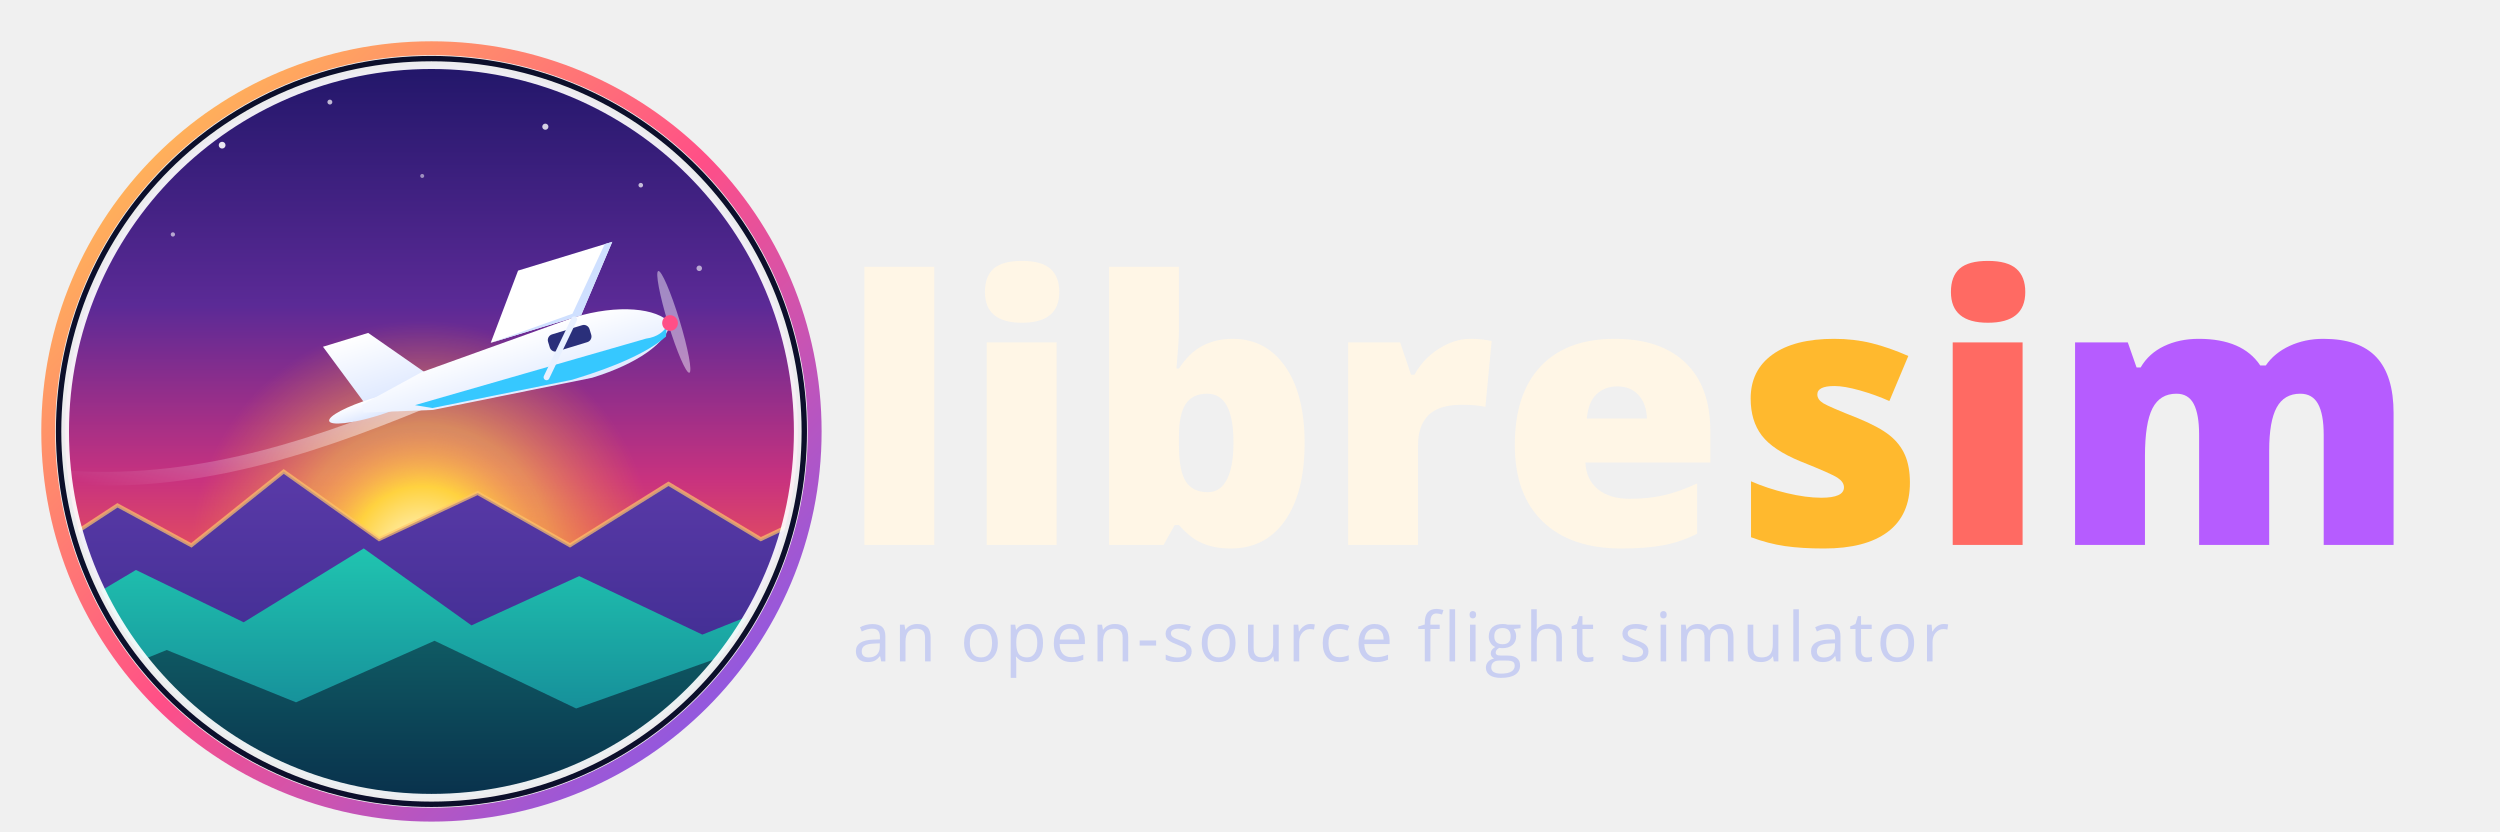
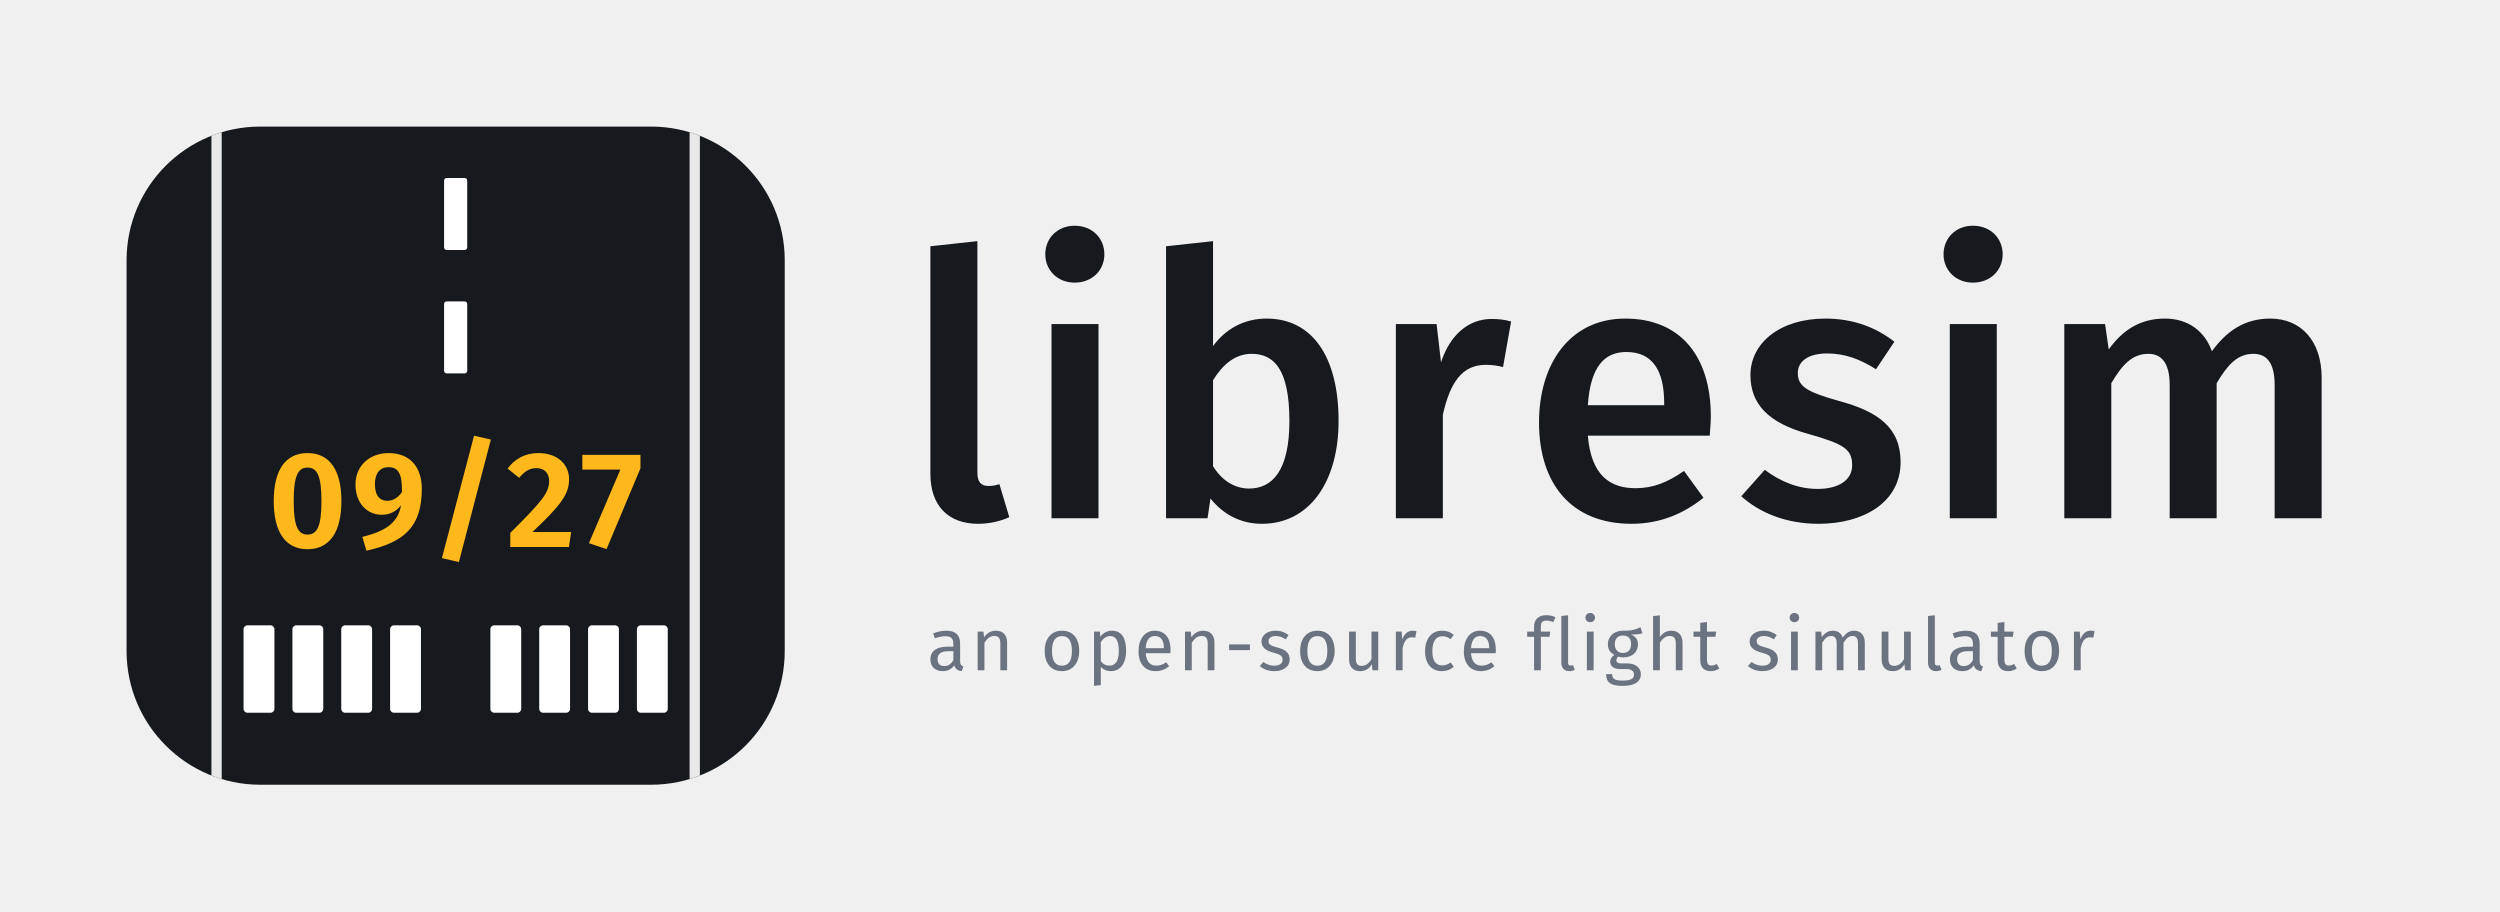
- <svg xmlns="http://www.w3.org/2000/svg" width="1202" height="400" viewBox="0 0 1202 400">
-   <defs>
-     <linearGradient id="sky" x1="0" y1="0" x2="0" y2="1">
-       <stop offset="0" stop-color="#1b1464" />
-       <stop offset="0.34" stop-color="#5b2a96" />
-       <stop offset="0.56" stop-color="#c8327f" />
-       <stop offset="0.76" stop-color="#ff6a3d" />
-       <stop offset="0.9" stop-color="#ffa21f" />
-       <stop offset="1" stop-color="#ffd54a" />
-     </linearGradient>
-     <radialGradient id="sun" cx="0.5" cy="0.5" r="0.5">
-       <stop offset="0" stop-color="#fffbe0" />
-       <stop offset="0.55" stop-color="#ffd23f" />
-       <stop offset="1" stop-color="#ff9a2e" stop-opacity="0.0" />
-     </radialGradient>
-     <linearGradient id="far" x1="0" y1="0" x2="0" y2="1">
-       <stop offset="0" stop-color="#5a3aa8" />
-       <stop offset="1" stop-color="#2b2380" />
-     </linearGradient>
-     <linearGradient id="mid" x1="0" y1="0" x2="0" y2="1">
-       <stop offset="0" stop-color="#20c4b0" />
-       <stop offset="1" stop-color="#0f6a8a" />
-     </linearGradient>
-     <linearGradient id="near" x1="0" y1="0" x2="0" y2="1">
-       <stop offset="0" stop-color="#0f5a63" />
-       <stop offset="1" stop-color="#082a48" />
-     </linearGradient>
-     <linearGradient id="ring" x1="0" y1="0" x2="1" y2="1">
-       <stop offset="0" stop-color="#ffd54a" />
-       <stop offset="0.5" stop-color="#ff4f87" />
-       <stop offset="1" stop-color="#6a5cff" />
-     </linearGradient>
-     <linearGradient id="trail" x1="0" y1="1" x2="1" y2="0">
-       <stop offset="0" stop-color="#ffffff" stop-opacity="0" />
-       <stop offset="1" stop-color="#ffffff" stop-opacity="0.95" />
-     </linearGradient>
-     <linearGradient id="plane" x1="0" y1="0" x2="0" y2="1">
-       <stop offset="0" stop-color="#ffffff" />
-       <stop offset="1" stop-color="#dfe9ff" />
-     </linearGradient>
-     <clipPath id="disc">
-       <circle cx="256" cy="256" r="238" />
-     </clipPath>
-     <linearGradient id="sim" x1="0" y1="0" x2="1" y2="0">
-       <stop offset="0" stop-color="#ffc93c" />
-       <stop offset="0.5" stop-color="#ff5a6e" />
-       <stop offset="1" stop-color="#9a5cff" />
-     </linearGradient>
-   </defs>
-   <g transform="translate(18 18) scale(0.74)">
-     <circle cx="256" cy="256" r="244" fill="#0c0f2b" />
-     <g clip-path="url(#disc)">
-       <rect width="512" height="512" fill="url(#sky)" />
-       <circle cx="120" cy="70" r="2.2" fill="#fff" opacity="0.9" />
-       <circle cx="190" cy="42" r="1.6" fill="#fff" opacity="0.7" />
-       <circle cx="330" cy="58" r="2.0" fill="#fff" opacity="0.8" />
-       <circle cx="392" cy="96" r="1.5" fill="#fff" opacity="0.7" />
-       <circle cx="88" cy="128" r="1.4" fill="#fff" opacity="0.6" />
-       <circle cx="430" cy="150" r="1.8" fill="#fff" opacity="0.6" />
-       <circle cx="250" cy="90" r="1.3" fill="#fff" opacity="0.5" />
-       <circle cx="250" cy="334" r="150" fill="url(#sun)" opacity="0.55" />
-       <circle cx="250" cy="338" r="84" fill="url(#sun)" />
-       <path d="M0 338 L52 304 L100 330 L160 282 L222 326 L286 296 L346 330 L410 290 L470 326 L512 306 L512 512 L0 512 Z" fill="url(#far)" />
-       <path d="M0 338 L52 304 L100 330 L160 282 L222 326 L286 296 L346 330 L410 290 L470 326 L512 306" fill="none" stroke="#ffc46a" stroke-width="2.5" opacity="0.7" />
-       <path d="M0 384 L64 346 L134 380 L212 332 L282 382 L352 350 L432 388 L512 356 L512 512 L0 512 Z" fill="url(#mid)" />
-       <path d="M0 432 L84 398 L168 432 L258 392 L350 436 L440 404 L512 430 L512 512 L0 512 Z" fill="url(#near)" />
-       <path d="M20 286 C110 292 190 262 262 232 C300 216 330 208 352 198" fill="none" stroke="url(#trail)" stroke-width="9" stroke-linecap="round" />
-       <g transform="translate(318 214) rotate(-17) scale(1.28)">
-         <path d="M-84 -6 L-96 -40 L-72 -40 L-50 -12 Z" fill="url(#plane)" />
-         <ellipse cx="-80" cy="-3" rx="24" ry="4.6" fill="url(#plane)" />
-         <path d="M-86 -6 L-52 -13 L30 -17 C54 -17 72 -9 76 0 C72 9 54 15 30 15 L-52 7 L-86 -2 Z" fill="url(#plane)" />
-         <path d="M-60 2 L62 4 C68 5 72 3 74 1 L72 6 C56 13 30 13 20 13 L-52 6 Z" fill="#36c8ff" />
-         <path d="M-14 -17 L34 -17 L60 -48 L10 -48 Z" fill="#ffffff" />
-         <path d="M-14 -17 L34 -17 L60 -48 L56 -48 L30 -19 Z" fill="#cfe0ff" />
-         <rect x="14" y="-12" width="22" height="9" rx="3" fill="#2a2f7a" />
-         <path d="M8 8 L30 -16" stroke="#e8f0ff" stroke-width="3" stroke-linecap="round" fill="none" />
-         <ellipse cx="78" cy="0" rx="3" ry="27" fill="#ffffff" opacity="0.45" />
-         <circle cx="76" cy="0" r="4" fill="#ff4f87" />
-       </g>
+ <svg xmlns="http://www.w3.org/2000/svg" width="790" height="288" viewBox="0 0 790 288">
+   <g transform="translate(40.00 40.00) scale(0.4062)">
+     <defs>
+       <clipPath id="rwy">
+         <rect width="512" height="512" rx="104" />
+       </clipPath>
+     </defs>
+     <g clip-path="url(#rwy)">
+       <rect width="512" height="512" fill="#16191d" />
+       <rect x="66" y="0" width="8" height="512" fill="#ffffff" opacity="0.9" />
+       <rect x="438" y="0" width="8" height="512" fill="#ffffff" opacity="0.9" />
+       <rect x="247" y="40" width="18" height="56" rx="2" fill="#ffffff" />
+       <rect x="247" y="136" width="18" height="56" rx="2" fill="#ffffff" />
+       <path d="M140.74 254C123.51 254 114.47 267.3 114.47 291.34C114.47 315.27 123.51 328.78 140.74 328.78C158.08 328.78 167.12 315.27 167.12 291.34C167.12 267.3 158.08 254 140.74 254ZM140.74 265.28C148.19 265.28 151.59 271.45 151.59 291.34C151.59 311.12 148.19 317.4 140.74 317.4C133.3 317.4 130 310.8 130 291.34C130 271.87 133.3 265.28 140.74 265.28Z M203.82 254C189.46 254 178.08 263.47 178.08 278.47C178.08 293.04 187.23 301.98 198.4 301.98C205.31 301.98 210.1 299 213.5 294.64C211.16 308.25 201.48 314.74 183.4 319.21L186.59 329.95C216.27 323.36 229.67 311.12 229.67 281.76C229.67 265.38 220.95 254 203.82 254ZM202.76 291.12C197.44 291.12 193.19 287.72 193.19 278.04C193.19 269.42 197.33 264.96 203.82 264.96C211.38 264.96 214.46 270.06 214.25 284.32C211.27 288.68 207.33 291.12 202.76 291.12Z M270.31 240.49 245.31 335.7 258.5 338.78 283.39 243.47Z M320.3 254C309.99 254 302.11 258.47 296.37 266.02L305.41 273.25C309.77 268.04 313.5 265.7 318.92 265.7C324.77 265.7 328.71 269.42 328.71 275.59C328.71 285.17 322.86 291.76 298.5 316.12V327.08H344.13L345.83 315.38H315.73C337.96 294.53 344.24 285.91 344.24 274.32C344.24 263.15 335.62 254 320.3 254Z M399.77 255.38H354.56V266.87H384.13L359.66 324.1L373.39 328.68L399.77 265.81Z" fill="#ffb81c" />
+       <rect x="91.0" y="388" width="24" height="68" rx="3" fill="#ffffff" />
+       <rect x="129.0" y="388" width="24" height="68" rx="3" fill="#ffffff" />
+       <rect x="167.0" y="388" width="24" height="68" rx="3" fill="#ffffff" />
+       <rect x="205.0" y="388" width="24" height="68" rx="3" fill="#ffffff" />
+       <rect x="283.0" y="388" width="24" height="68" rx="3" fill="#ffffff" />
+       <rect x="321.0" y="388" width="24" height="68" rx="3" fill="#ffffff" />
+       <rect x="359.0" y="388" width="24" height="68" rx="3" fill="#ffffff" />
+       <rect x="397.0" y="388" width="24" height="68" rx="3" fill="#ffffff" />
    </g>
-     <circle cx="256" cy="256" r="238" fill="none" stroke="#ffffff" stroke-width="5" opacity="0.92" />
-     <circle cx="256" cy="256" r="249" fill="none" stroke="url(#ring)" stroke-width="9" />
  </g>
-   <path transform="translate(404.00 262.00) scale(0.08594 -0.08594)" d="M526 0H135V1556H526Z" fill="#fff6e6" />
-   <path transform="translate(462.65 262.00) scale(0.08594 -0.08594)" d="M528 0H137V1133H528ZM127 1415Q127 1503 176.0 1546.0Q225 1589 334 1589Q443 1589 493.0 1545.0Q543 1501 543 1415Q543 1243 334 1243Q127 1243 127 1415Z" fill="#fff6e6" />
-   <path transform="translate(521.64 262.00) scale(0.08594 -0.08594)" d="M827 1153Q1012 1153 1120.5 998.0Q1229 843 1229 569Q1229 293 1119.5 136.5Q1010 -20 815 -20Q752 -20 703.0 -6.5Q654 7 615.5 31.0Q577 55 526 111H502L440 0H135V1556H526V1204Q526 1141 512 987H526Q583 1075 657.5 1114.0Q732 1153 827 1153ZM684 846Q602 846 564.0 789.0Q526 732 526 610V555Q526 416 564.0 355.5Q602 295 688 295Q757 295 794.0 365.5Q831 436 831 573Q831 846 684 846Z" fill="#fff6e6" />
-   <path transform="translate(636.58 262.00) scale(0.08594 -0.08594)" d="M819 1153Q870 1153 916 1145L938 1141L903 772Q855 784 770 784Q642 784 584.0 725.5Q526 667 526 557V0H135V1133H426L487 952H506Q555 1042 642.5 1097.5Q730 1153 819 1153Z" fill="#fff6e6" />
-   <path transform="translate(720.93 262.00) scale(0.08594 -0.08594)" d="M682 -20Q399 -20 242.5 130.5Q86 281 86 559Q86 846 231.0 999.5Q376 1153 645 1153Q901 1153 1040.5 1019.5Q1180 886 1180 635V461H481Q485 366 550.5 312.0Q616 258 729 258Q832 258 918.5 277.5Q1005 297 1106 344V63Q1014 16 916.0 -2.0Q818 -20 682 -20ZM659 887Q590 887 543.5 843.5Q497 800 489 707H825Q823 789 778.5 838.0Q734 887 659 887Z" fill="#fff6e6" />
-   <path transform="translate(831.49 262.00) scale(0.08594 -0.08594)" d="M1010 348Q1010 166 886.0 73.0Q762 -20 530 -20Q404 -20 311.0 -6.5Q218 7 121 43V356Q212 316 320.5 290.0Q429 264 514 264Q641 264 641 322Q641 352 605.5 375.5Q570 399 399 467Q243 531 181.0 612.5Q119 694 119 819Q119 977 241.0 1065.0Q363 1153 586 1153Q698 1153 796.5 1128.5Q895 1104 1001 1057L895 805Q817 840 730.0 864.5Q643 889 588 889Q492 889 492 842Q492 813 525.5 792.5Q559 772 719 709Q838 660 896.5 613.0Q955 566 982.5 502.5Q1010 439 1010 348Z" fill="#ffb92e" />
-   <path transform="translate(927.09 262.00) scale(0.08594 -0.08594)" d="M528 0H137V1133H528ZM127 1415Q127 1503 176.0 1546.0Q225 1589 334 1589Q443 1589 493.0 1545.0Q543 1501 543 1415Q543 1243 334 1243Q127 1243 127 1415Z" fill="#ff6a63" />
-   <path transform="translate(986.09 262.00) scale(0.08594 -0.08594)" d="M1526 0V616Q1526 731 1494.5 788.5Q1463 846 1395 846Q1305 846 1263.0 769.0Q1221 692 1221 528V0H829V616Q829 731 799.0 788.5Q769 846 702 846Q610 846 568.0 764.0Q526 682 526 496V0H135V1133H430L479 993H502Q547 1071 632.5 1112.0Q718 1153 827 1153Q1072 1153 1171 1004H1202Q1250 1074 1335.5 1113.5Q1421 1153 1524 1153Q1725 1153 1821.0 1050.0Q1917 947 1917 737V0Z" fill="#b65cff" />
-   <path transform="translate(410.00 318.00) scale(0.01611 -0.01611)" d="M850 0 817 156H809Q727 53 645.5 16.5Q564 -20 442 -20Q279 -20 186.5 64.0Q94 148 94 303Q94 635 625 651L811 657V725Q811 854 755.5 915.5Q700 977 578 977Q441 977 268 893L217 1020Q298 1064 394.5 1089.0Q491 1114 588 1114Q784 1114 878.5 1027.0Q973 940 973 748V0ZM475 117Q630 117 718.5 202.0Q807 287 807 440V539L641 532Q443 525 355.5 470.5Q268 416 268 301Q268 211 322.5 164.0Q377 117 475 117Z" fill="#c9cff2" />
-   <path transform="translate(429.85 318.00) scale(0.01611 -0.01611)" d="M926 0V709Q926 843 865.0 909.0Q804 975 674 975Q502 975 422.0 882.0Q342 789 342 575V0H176V1096H311L338 946H346Q397 1027 489.0 1071.5Q581 1116 694 1116Q892 1116 992.0 1020.5Q1092 925 1092 715V0Z" fill="#c9cff2" />
-   <path transform="translate(461.68 318.00) scale(0.01611 -0.01611)" d="M1122 549Q1122 281 987.0 130.5Q852 -20 614 -20Q467 -20 353.0 49.0Q239 118 177.0 247.0Q115 376 115 549Q115 817 249.0 966.5Q383 1116 621 1116Q851 1116 986.5 963.0Q1122 810 1122 549ZM287 549Q287 339 371.0 229.0Q455 119 618 119Q781 119 865.5 228.5Q950 338 950 549Q950 758 865.5 866.5Q781 975 616 975Q453 975 370.0 868.0Q287 761 287 549Z" fill="#c9cff2" />
-   <path transform="translate(483.11 318.00) scale(0.01611 -0.01611)" d="M686 -20Q579 -20 490.5 19.5Q402 59 342 141H330Q342 45 342 -41V-492H176V1096H311L334 946H342Q406 1036 491.0 1076.0Q576 1116 686 1116Q904 1116 1022.5 967.0Q1141 818 1141 549Q1141 279 1020.5 129.5Q900 -20 686 -20ZM662 975Q494 975 419.0 882.0Q344 789 342 586V549Q342 318 419.0 218.5Q496 119 666 119Q808 119 888.5 234.0Q969 349 969 551Q969 756 888.5 865.5Q808 975 662 975Z" fill="#c9cff2" />
-   <path transform="translate(504.83 318.00) scale(0.01611 -0.01611)" d="M639 -20Q396 -20 255.5 128.0Q115 276 115 539Q115 804 245.5 960.0Q376 1116 596 1116Q802 1116 922.0 980.5Q1042 845 1042 623V518H287Q292 325 384.5 225.0Q477 125 645 125Q822 125 995 199V51Q907 13 828.5 -3.5Q750 -20 639 -20ZM594 977Q462 977 383.5 891.0Q305 805 291 653H864Q864 810 794.0 893.5Q724 977 594 977Z" fill="#c9cff2" />
-   <path transform="translate(524.85 318.00) scale(0.01611 -0.01611)" d="M926 0V709Q926 843 865.0 909.0Q804 975 674 975Q502 975 422.0 882.0Q342 789 342 575V0H176V1096H311L338 946H346Q397 1027 489.0 1071.5Q581 1116 694 1116Q892 1116 992.0 1020.5Q1092 925 1092 715V0Z" fill="#c9cff2" />
-   <path transform="translate(546.60 318.00) scale(0.01611 -0.01611)" d="M84 473V625H575V473Z" fill="#c9cff2" />
-   <path transform="translate(558.72 318.00) scale(0.01611 -0.01611)" d="M883 299Q883 146 769.0 63.0Q655 -20 449 -20Q231 -20 109 49V203Q188 163 278.5 140.0Q369 117 453 117Q583 117 653.0 158.5Q723 200 723 285Q723 349 667.5 394.5Q612 440 451 502Q298 559 233.5 601.5Q169 644 137.5 698.0Q106 752 106 827Q106 961 215.0 1038.5Q324 1116 514 1116Q691 1116 860 1044L801 909Q636 977 502 977Q384 977 324.0 940.0Q264 903 264 838Q264 794 286.5 763.0Q309 732 359.0 704.0Q409 676 551 623Q746 552 814.5 480.0Q883 408 883 299Z" fill="#c9cff2" />
-   <path transform="translate(575.96 318.00) scale(0.01611 -0.01611)" d="M1122 549Q1122 281 987.0 130.5Q852 -20 614 -20Q467 -20 353.0 49.0Q239 118 177.0 247.0Q115 376 115 549Q115 817 249.0 966.5Q383 1116 621 1116Q851 1116 986.5 963.0Q1122 810 1122 549ZM287 549Q287 339 371.0 229.0Q455 119 618 119Q781 119 865.5 228.5Q950 338 950 549Q950 758 865.5 866.5Q781 975 616 975Q453 975 370.0 868.0Q287 761 287 549Z" fill="#c9cff2" />
-   <path transform="translate(597.40 318.00) scale(0.01611 -0.01611)" d="M332 1096V385Q332 251 393.0 185.0Q454 119 584 119Q756 119 835.5 213.0Q915 307 915 520V1096H1081V0H944L920 147H911Q860 66 769.5 23.0Q679 -20 563 -20Q363 -20 263.5 75.0Q164 170 164 379V1096Z" fill="#c9cff2" />
-   <path transform="translate(619.15 318.00) scale(0.01611 -0.01611)" d="M676 1116Q749 1116 807 1104L784 950Q716 965 664 965Q531 965 436.5 857.0Q342 749 342 588V0H176V1096H313L332 893H340Q401 1000 487.0 1058.0Q573 1116 676 1116Z" fill="#c9cff2" />
-   <path transform="translate(634.12 318.00) scale(0.01611 -0.01611)" d="M614 -20Q376 -20 245.5 126.5Q115 273 115 541Q115 816 247.5 966.0Q380 1116 625 1116Q704 1116 783.0 1099.0Q862 1082 907 1059L856 918Q801 940 736.0 954.5Q671 969 621 969Q287 969 287 543Q287 341 368.5 233.0Q450 125 610 125Q747 125 891 184V37Q781 -20 614 -20Z" fill="#c9cff2" />
-   <path transform="translate(651.33 318.00) scale(0.01611 -0.01611)" d="M639 -20Q396 -20 255.5 128.0Q115 276 115 539Q115 804 245.5 960.0Q376 1116 596 1116Q802 1116 922.0 980.5Q1042 845 1042 623V518H287Q292 325 384.5 225.0Q477 125 645 125Q822 125 995 199V51Q907 13 828.5 -3.5Q750 -20 639 -20ZM594 977Q462 977 383.5 891.0Q305 805 291 653H864Q864 810 794.0 893.5Q724 977 594 977Z" fill="#c9cff2" />
-   <path transform="translate(681.42 318.00) scale(0.01611 -0.01611)" d="M670 967H391V0H225V967H29V1042L225 1102V1163Q225 1567 578 1567Q665 1567 782 1532L739 1399Q643 1430 575 1430Q481 1430 436.0 1367.5Q391 1305 391 1167V1096H670Z" fill="#c9cff2" />
-   <path transform="translate(694.10 318.00) scale(0.01611 -0.01611)" d="M342 0H176V1556H342Z" fill="#c9cff2" />
-   <path transform="translate(703.95 318.00) scale(0.01611 -0.01611)" d="M342 0H176V1096H342ZM162 1393Q162 1450 190.0 1476.5Q218 1503 260 1503Q300 1503 329.0 1476.0Q358 1449 358 1393Q358 1337 329.0 1309.5Q300 1282 260 1282Q218 1282 190.0 1309.5Q162 1337 162 1393Z" fill="#c9cff2" />
-   <path transform="translate(713.79 318.00) scale(0.01611 -0.01611)" d="M1073 1096V991L870 967Q898 932 920.0 875.5Q942 819 942 748Q942 587 832.0 491.0Q722 395 530 395Q481 395 438 403Q332 347 332 262Q332 217 369.0 195.5Q406 174 496 174H690Q868 174 963.5 99.0Q1059 24 1059 -119Q1059 -301 913.0 -396.5Q767 -492 487 -492Q272 -492 155.5 -412.0Q39 -332 39 -186Q39 -86 103.0 -13.0Q167 60 283 86Q241 105 212.5 145.0Q184 185 184 238Q184 298 216.0 343.0Q248 388 317 430Q232 465 178.5 549.0Q125 633 125 741Q125 921 233.0 1018.5Q341 1116 539 1116Q625 1116 694 1096ZM199 -184Q199 -273 274.0 -319.0Q349 -365 489 -365Q698 -365 798.5 -302.5Q899 -240 899 -133Q899 -44 844.0 -9.5Q789 25 637 25H438Q325 25 262.0 -29.0Q199 -83 199 -184ZM289 745Q289 630 354.0 571.0Q419 512 535 512Q778 512 778 748Q778 995 532 995Q415 995 352.0 932.0Q289 869 289 745Z" fill="#c9cff2" />
-   <path transform="translate(733.37 318.00) scale(0.01611 -0.01611)" d="M926 0V709Q926 843 865.0 909.0Q804 975 674 975Q501 975 421.5 881.0Q342 787 342 573V0H176V1556H342V1085Q342 1000 334 944H344Q393 1023 483.5 1068.5Q574 1114 690 1114Q891 1114 991.5 1018.5Q1092 923 1092 715V0Z" fill="#c9cff2" />
-   <path transform="translate(755.13 318.00) scale(0.01611 -0.01611)" d="M530 117Q574 117 615.0 123.5Q656 130 680 137V10Q653 -3 600.5 -11.5Q548 -20 506 -20Q188 -20 188 315V967H31V1047L188 1116L258 1350H354V1096H672V967H354V322Q354 223 401.0 170.0Q448 117 530 117Z" fill="#c9cff2" />
-   <path transform="translate(778.35 318.00) scale(0.01611 -0.01611)" d="M883 299Q883 146 769.0 63.0Q655 -20 449 -20Q231 -20 109 49V203Q188 163 278.5 140.0Q369 117 453 117Q583 117 653.0 158.5Q723 200 723 285Q723 349 667.5 394.5Q612 440 451 502Q298 559 233.5 601.5Q169 644 137.5 698.0Q106 752 106 827Q106 961 215.0 1038.5Q324 1116 514 1116Q691 1116 860 1044L801 909Q636 977 502 977Q384 977 324.0 940.0Q264 903 264 838Q264 794 286.5 763.0Q309 732 359.0 704.0Q409 676 551 623Q746 552 814.5 480.0Q883 408 883 299Z" fill="#c9cff2" />
-   <path transform="translate(795.59 318.00) scale(0.01611 -0.01611)" d="M342 0H176V1096H342ZM162 1393Q162 1450 190.0 1476.5Q218 1503 260 1503Q300 1503 329.0 1476.0Q358 1449 358 1393Q358 1337 329.0 1309.5Q300 1282 260 1282Q218 1282 190.0 1309.5Q162 1337 162 1393Z" fill="#c9cff2" />
-   <path transform="translate(805.44 318.00) scale(0.01611 -0.01611)" d="M1573 0V713Q1573 844 1517.0 909.5Q1461 975 1343 975Q1188 975 1114.0 886.0Q1040 797 1040 612V0H874V713Q874 844 818.0 909.5Q762 975 643 975Q487 975 414.5 881.5Q342 788 342 575V0H176V1096H311L338 946H346Q393 1026 478.5 1071.0Q564 1116 670 1116Q927 1116 1006 930H1014Q1063 1016 1156.0 1066.0Q1249 1116 1368 1116Q1554 1116 1646.5 1020.5Q1739 925 1739 715V0Z" fill="#c9cff2" />
-   <path transform="translate(837.63 318.00) scale(0.01611 -0.01611)" d="M332 1096V385Q332 251 393.0 185.0Q454 119 584 119Q756 119 835.5 213.0Q915 307 915 520V1096H1081V0H944L920 147H911Q860 66 769.5 23.0Q679 -20 563 -20Q363 -20 263.5 75.0Q164 170 164 379V1096Z" fill="#c9cff2" />
-   <path transform="translate(859.39 318.00) scale(0.01611 -0.01611)" d="M342 0H176V1556H342Z" fill="#c9cff2" />
-   <path transform="translate(869.24 318.00) scale(0.01611 -0.01611)" d="M850 0 817 156H809Q727 53 645.5 16.5Q564 -20 442 -20Q279 -20 186.5 64.0Q94 148 94 303Q94 635 625 651L811 657V725Q811 854 755.5 915.5Q700 977 578 977Q441 977 268 893L217 1020Q298 1064 394.5 1089.0Q491 1114 588 1114Q784 1114 878.5 1027.0Q973 940 973 748V0ZM475 117Q630 117 718.5 202.0Q807 287 807 440V539L641 532Q443 525 355.5 470.5Q268 416 268 301Q268 211 322.5 164.0Q377 117 475 117Z" fill="#c9cff2" />
-   <path transform="translate(889.09 318.00) scale(0.01611 -0.01611)" d="M530 117Q574 117 615.0 123.5Q656 130 680 137V10Q653 -3 600.5 -11.5Q548 -20 506 -20Q188 -20 188 315V967H31V1047L188 1116L258 1350H354V1096H672V967H354V322Q354 223 401.0 170.0Q448 117 530 117Z" fill="#c9cff2" />
-   <path transform="translate(902.24 318.00) scale(0.01611 -0.01611)" d="M1122 549Q1122 281 987.0 130.5Q852 -20 614 -20Q467 -20 353.0 49.0Q239 118 177.0 247.0Q115 376 115 549Q115 817 249.0 966.5Q383 1116 621 1116Q851 1116 986.5 963.0Q1122 810 1122 549ZM287 549Q287 339 371.0 229.0Q455 119 618 119Q781 119 865.5 228.5Q950 338 950 549Q950 758 865.5 866.5Q781 975 616 975Q453 975 370.0 868.0Q287 761 287 549Z" fill="#c9cff2" />
-   <path transform="translate(923.67 318.00) scale(0.01611 -0.01611)" d="M676 1116Q749 1116 807 1104L784 950Q716 965 664 965Q531 965 436.5 857.0Q342 749 342 588V0H176V1096H313L332 893H340Q401 1000 487.0 1058.0Q573 1116 676 1116Z" fill="#c9cff2" />
+   <path d="M309.08 165.52C312.91 165.52 316.39 164.59 318.94 163.43L315.81 152.99C314.76 153.34 313.72 153.57 312.33 153.57C309.89 153.57 308.85 152.18 308.85 149.28V76.2L294 77.82V149.74C294 159.83 299.68 165.52 309.08 165.52Z M339.59 71.33C334.14 71.33 330.31 75.27 330.31 80.37C330.31 85.36 334.14 89.31 339.59 89.31C345.16 89.31 348.98 85.36 348.98 80.37C348.98 75.27 345.16 71.33 339.59 71.33ZM347.13 102.41H332.28V163.78H347.13Z M400.26 100.67C393.18 100.67 387.26 103.92 383.32 109.37V76.2L368.47 77.82V163.78H381.58L382.51 157.51C386.45 162.5 392.02 165.52 398.75 165.52C413.83 165.52 422.99 152.18 422.99 133.04C422.99 112.51 414.52 100.67 400.26 100.67ZM394.69 154.38C390.05 154.38 385.99 151.71 383.32 147.31V120.16C386.22 115.41 390.16 111.81 395.5 111.81C402.58 111.81 407.45 116.68 407.45 133.04C407.45 148.47 402.23 154.38 394.69 154.38Z M471.36 100.79C464.17 100.79 458.26 105.66 455.36 114.48L453.96 102.41H441.09V163.78H455.94V131.07C458.26 120.74 462.08 115.29 469.51 115.29C471.6 115.29 473.1 115.52 474.96 115.99L477.51 101.6C475.54 101.02 473.57 100.79 471.36 100.79Z M540.62 131.65C540.62 112.27 530.76 100.67 513.59 100.67C496.19 100.67 486.33 114.83 486.33 133.5C486.33 152.87 496.54 165.52 515.56 165.52C524.84 165.52 532.26 162.15 538.3 157.28L532.15 148.81C526.81 152.53 522.29 154.27 516.84 154.27C508.72 154.27 502.8 150.21 501.76 137.68H540.27C540.38 136.05 540.62 133.62 540.62 131.65ZM525.88 128.05H501.76C502.57 115.87 506.98 111.23 513.94 111.23C522.29 111.23 525.88 117.26 525.88 127.35Z M576.81 100.67C562.54 100.67 553.14 108.33 553.14 118.54C553.14 127.59 558.71 133.62 571.36 137.1C582.84 140.35 585.28 141.97 585.28 147.07C585.28 151.71 580.98 154.5 574.37 154.5C568.11 154.5 562.42 152.06 557.67 148.47L550.24 156.82C555.93 161.92 564.16 165.52 574.72 165.52C588.76 165.52 600.59 158.79 600.59 146.03C600.59 135.13 593.51 130.02 580.98 126.66C570.54 123.76 568.11 121.9 568.11 117.84C568.11 114.13 571.47 111.69 577.39 111.69C582.84 111.69 587.71 113.43 592.82 116.68L598.62 107.98C592.82 103.46 585.62 100.67 576.81 100.67Z M623.44 71.33C617.99 71.33 614.16 75.27 614.16 80.37C614.16 85.36 617.99 89.31 623.44 89.31C629.01 89.31 632.84 85.36 632.84 80.37C632.84 75.27 629.01 71.33 623.44 71.33ZM630.98 102.41H616.13V163.78H630.98Z M717.4 100.67C709.28 100.67 703.6 104.62 698.96 111C696.64 104.5 691.3 100.67 684.11 100.67C676.34 100.67 670.77 104.27 666.36 110.42L665.2 102.41H652.32V163.78H667.17V121.09C670.54 115.41 673.67 111.81 678.89 111.81C682.48 111.81 685.62 114.01 685.62 121.67V163.78H700.46V121.09C703.83 115.41 706.96 111.81 712.06 111.81C715.78 111.81 718.79 114.01 718.79 121.67V163.78H733.64V119.35C733.64 107.75 727.14 100.67 717.4 100.67Z" fill="#16191d" />
+   <path d="M303.4 208.95V203.36C303.4 200.81 302.05 199.3 299.1 199.3C297.74 199.3 296.39 199.58 294.88 200.13L295.42 201.69C296.67 201.27 297.8 201.04 298.71 201.04C300.4 201.04 301.26 201.69 301.26 203.45V204.35H299.38C295.97 204.35 294 205.77 294 208.39C294 210.57 295.46 212.08 297.9 212.08C299.38 212.08 300.68 211.52 301.54 210.25C301.91 211.45 302.7 211.94 303.93 212.08L304.42 210.6C303.79 210.36 303.4 210.02 303.4 208.95ZM298.38 210.48C296.99 210.48 296.27 209.71 296.27 208.28C296.27 206.61 297.41 205.77 299.66 205.77H301.26V208.58C300.57 209.85 299.64 210.48 298.38 210.48Z M314.69 199.3C313.09 199.3 311.79 200.13 310.96 201.39L310.77 199.58H308.94V211.8H311.08V203.13C311.89 201.83 312.82 200.97 314.18 200.97C315.37 200.97 316.11 201.5 316.11 203.33V211.8H318.24V203.03C318.24 200.71 316.94 199.3 314.69 199.3Z M335.6 199.3C332.12 199.3 330.12 201.92 330.12 205.7C330.12 209.57 332.09 212.08 335.57 212.08C339.03 212.08 341.03 209.46 341.03 205.68C341.03 201.8 339.08 199.3 335.6 199.3ZM335.6 201.01C337.62 201.01 338.73 202.5 338.73 205.68C338.73 208.88 337.62 210.36 335.57 210.36C333.53 210.36 332.42 208.88 332.42 205.7C332.42 202.5 333.56 201.01 335.6 201.01Z M351.33 199.3C349.94 199.3 348.61 199.97 347.71 201.22L347.55 199.58H345.71V216.74L347.85 216.49V210.69C348.64 211.64 349.73 212.08 351.05 212.08C354.2 212.08 355.85 209.39 355.85 205.68C355.85 201.83 354.58 199.3 351.33 199.3ZM350.54 210.34C349.42 210.34 348.47 209.81 347.85 208.86V202.89C348.5 201.92 349.49 200.99 350.79 200.99C352.63 200.99 353.55 202.5 353.55 205.68C353.55 208.88 352.49 210.34 350.54 210.34Z M369.89 205.33C369.89 201.59 368.15 199.3 364.85 199.3C361.7 199.3 359.77 202.01 359.77 205.82C359.77 209.69 361.77 212.08 365.18 212.08C366.87 212.08 368.24 211.5 369.45 210.55L368.52 209.27C367.45 210.02 366.55 210.34 365.34 210.34C363.58 210.34 362.25 209.25 362.05 206.42H369.84C369.86 206.14 369.89 205.75 369.89 205.33ZM367.78 204.84H362.05C362.21 202.13 363.28 200.99 364.9 200.99C366.82 200.99 367.78 202.31 367.78 204.7Z M380.21 199.3C378.61 199.3 377.31 200.13 376.48 201.39L376.29 199.58H374.46V211.8H376.59V203.13C377.4 201.83 378.33 200.97 379.7 200.97C380.88 200.97 381.63 201.5 381.63 203.33V211.8H383.76V203.03C383.76 200.71 382.46 199.3 380.21 199.3Z M388.4 205.45H394.97V203.64H388.4Z M403.04 199.3C400.51 199.3 398.63 200.71 398.63 202.66C398.63 204.38 399.68 205.51 402.32 206.21C404.69 206.84 405.29 207.3 405.29 208.51C405.29 209.67 404.27 210.36 402.67 210.36C401.35 210.36 400.21 209.92 399.24 209.18L398.1 210.48C399.17 211.41 400.65 212.08 402.72 212.08C405.2 212.08 407.54 210.92 407.54 208.37C407.54 206.23 406.06 205.21 403.48 204.56C401.51 204.05 400.86 203.59 400.86 202.59C400.86 201.62 401.72 200.99 403.11 200.99C404.25 200.99 405.2 201.34 406.29 202.03L407.19 200.69C406.03 199.81 404.76 199.3 403.04 199.3Z M416.31 199.3C412.83 199.3 410.84 201.92 410.84 205.7C410.84 209.57 412.81 212.08 416.29 212.08C419.74 212.08 421.74 209.46 421.74 205.68C421.74 201.8 419.79 199.3 416.31 199.3ZM416.31 201.01C418.33 201.01 419.44 202.5 419.44 205.68C419.44 208.88 418.33 210.36 416.29 210.36C414.25 210.36 413.13 208.88 413.13 205.7C413.13 202.5 414.27 201.01 416.31 201.01Z M435.52 199.58H433.39V208.3C432.64 209.53 431.65 210.41 430.32 210.41C429 210.41 428.44 209.78 428.44 208.11V199.58H426.31V208.35C426.31 210.73 427.59 212.08 429.72 212.08C431.46 212.08 432.6 211.38 433.52 209.9L433.69 211.8H435.52Z M446.4 199.3C444.92 199.3 443.78 200.23 443.13 202.06L442.92 199.58H441.09V211.8H443.22V204.82C443.73 202.48 444.61 201.39 446.15 201.39C446.59 201.39 446.84 201.43 447.21 201.52L447.61 199.44C447.24 199.34 446.8 199.3 446.4 199.3Z M455.66 199.3C452.34 199.3 450.32 201.9 450.32 205.79C450.32 209.74 452.36 212.08 455.66 212.08C457.07 212.08 458.3 211.62 459.39 210.73L458.42 209.34C457.49 209.95 456.77 210.27 455.75 210.27C453.82 210.27 452.62 208.95 452.62 205.75C452.62 202.57 453.82 201.06 455.75 201.06C456.77 201.06 457.54 201.36 458.37 201.97L459.39 200.62C458.26 199.67 457.1 199.3 455.66 199.3Z M472.69 205.33C472.69 201.59 470.95 199.3 467.65 199.3C464.5 199.3 462.57 202.01 462.57 205.82C462.57 209.69 464.57 212.08 467.98 212.08C469.67 212.08 471.04 211.5 472.25 210.55L471.32 209.27C470.25 210.02 469.35 210.34 468.14 210.34C466.38 210.34 465.05 209.25 464.84 206.42H472.64C472.66 206.14 472.69 205.75 472.69 205.33ZM470.58 204.84H464.84C465.01 202.13 466.07 200.99 467.7 200.99C469.62 200.99 470.58 202.31 470.58 204.7Z M488.72 196.12C489.34 196.12 490.06 196.23 490.85 196.58L491.52 195.03C490.55 194.61 489.76 194.4 488.6 194.4C486.12 194.4 484.77 195.86 484.77 197.91V199.58H482.59V201.22H484.77V211.8H486.91V201.22H489.65L489.88 199.58H486.91V197.88C486.91 196.7 487.37 196.12 488.72 196.12Z M495.93 212.08C496.56 212.08 497.16 211.92 497.63 211.66L497.07 210.18C496.84 210.27 496.58 210.32 496.28 210.32C495.72 210.32 495.52 209.99 495.52 209.34V194.4L493.38 194.66V209.39C493.38 211.13 494.38 212.08 495.93 212.08Z M502.5 193.71C501.62 193.71 501.01 194.33 501.01 195.17C501.01 195.98 501.62 196.61 502.5 196.61C503.4 196.61 504.01 195.98 504.01 195.17C504.01 194.33 503.4 193.71 502.5 193.71ZM503.59 199.58H501.45V211.8H503.59Z M518.39 198.21C516.95 198.86 515.84 199.37 512.8 199.3C510.11 199.3 508.09 201.06 508.09 203.57C508.09 205.14 508.74 206.21 510.15 206.95C509.27 207.53 508.81 208.32 508.81 209.11C508.81 210.34 509.78 211.43 511.96 211.43H513.89C515.42 211.43 516.35 212.01 516.35 213.17C516.35 214.4 515.42 215.07 512.78 215.07C510.08 215.07 509.46 214.42 509.46 213.03H507.53C507.53 215.51 508.79 216.74 512.78 216.74C516.56 216.74 518.51 215.4 518.51 213.03C518.51 211.08 516.84 209.64 514.33 209.64H512.38C511.13 209.64 510.78 209.2 510.78 208.65C510.78 208.21 511.04 207.77 511.38 207.51C511.89 207.67 512.38 207.74 512.94 207.74C515.86 207.74 517.6 206 517.6 203.59C517.6 202.17 516.88 201.15 515.44 200.5C516.84 200.5 518 200.46 519.02 200.13ZM512.8 200.83C514.54 200.83 515.42 201.76 515.42 203.54C515.42 205.31 514.52 206.33 512.85 206.33C511.18 206.33 510.27 205.19 510.27 203.57C510.27 201.97 511.15 200.83 512.8 200.83Z M528.13 199.3C526.6 199.3 525.4 200.06 524.52 201.27V194.45L522.38 194.68V211.8H524.52V203.1C525.33 201.83 526.28 200.97 527.6 200.97C528.76 200.97 529.55 201.5 529.55 203.33V211.8H531.68V203.03C531.68 200.74 530.36 199.3 528.13 199.3Z M542.5 209.83C541.89 210.15 541.4 210.32 540.87 210.32C539.8 210.32 539.41 209.74 539.41 208.51V201.22H542.08L542.31 199.58H539.41V196.56L537.28 196.81V199.58H535.14V201.22H537.28V208.6C537.28 210.87 538.5 212.08 540.57 212.08C541.61 212.08 542.5 211.8 543.31 211.25Z M557.3 199.3C554.77 199.3 552.89 200.71 552.89 202.66C552.89 204.38 553.93 205.51 556.58 206.21C558.94 206.84 559.55 207.3 559.55 208.51C559.55 209.67 558.53 210.36 556.93 210.36C555.6 210.36 554.47 209.92 553.49 209.18L552.36 210.48C553.42 211.41 554.91 212.08 556.97 212.08C559.45 212.08 561.8 210.92 561.8 208.37C561.8 206.23 560.31 205.21 557.74 204.56C555.77 204.05 555.12 203.59 555.12 202.59C555.12 201.62 555.97 200.99 557.37 200.99C558.5 200.99 559.45 201.34 560.54 202.03L561.45 200.69C560.29 199.81 559.01 199.3 557.3 199.3Z M567.02 193.71C566.14 193.71 565.53 194.33 565.53 195.17C565.53 195.98 566.14 196.61 567.02 196.61C567.92 196.61 568.53 195.98 568.53 195.17C568.53 194.33 567.92 193.71 567.02 193.71ZM568.11 199.58H565.97V211.8H568.11Z M585.95 199.3C584.3 199.3 583.19 200.18 582.31 201.5C581.84 200.11 580.73 199.3 579.22 199.3C577.62 199.3 576.51 200.13 575.69 201.36L575.51 199.58H573.68V211.8H575.81V203.13C576.62 201.83 577.36 200.97 578.69 200.97C579.62 200.97 580.4 201.5 580.4 203.33V211.8H582.54V203.13C583.37 201.83 584.09 200.97 585.42 200.97C586.34 200.97 587.13 201.5 587.13 203.33V211.8H589.27V203.03C589.27 200.74 587.94 199.3 585.95 199.3Z M603.81 199.58H601.68V208.3C600.94 209.53 599.94 210.41 598.62 210.41C597.29 210.41 596.74 209.78 596.74 208.11V199.58H594.6V208.35C594.6 210.73 595.88 212.08 598.01 212.08C599.75 212.08 600.89 211.38 601.82 209.9L601.98 211.8H603.81Z M611.82 212.08C612.44 212.08 613.05 211.92 613.51 211.66L612.95 210.18C612.72 210.27 612.47 210.32 612.16 210.32C611.61 210.32 611.4 209.99 611.4 209.34V194.4L609.26 194.66V209.39C609.26 211.13 610.26 212.08 611.82 212.08Z M625.57 208.95V203.36C625.57 200.81 624.23 199.3 621.28 199.3C619.91 199.3 618.57 199.58 617.06 200.13L617.59 201.69C618.85 201.27 619.98 201.04 620.89 201.04C622.58 201.04 623.44 201.69 623.44 203.45V204.35H621.56C618.15 204.35 616.18 205.77 616.18 208.39C616.18 210.57 617.64 212.08 620.08 212.08C621.56 212.08 622.86 211.52 623.72 210.25C624.09 211.45 624.88 211.94 626.11 212.08L626.6 210.6C625.97 210.36 625.57 210.02 625.57 208.95ZM620.56 210.48C619.17 210.48 618.45 209.71 618.45 208.28C618.45 206.61 619.59 205.77 621.84 205.77H623.44V208.58C622.74 209.85 621.82 210.48 620.56 210.48Z M636.48 209.83C635.88 210.15 635.39 210.32 634.85 210.32C633.79 210.32 633.39 209.74 633.39 208.51V201.22H636.06L636.29 199.58H633.39V196.56L631.26 196.81V199.58H629.12V201.22H631.26V208.6C631.26 210.87 632.49 212.08 634.55 212.08C635.6 212.08 636.48 211.8 637.29 211.25Z M645.25 199.3C641.77 199.3 639.77 201.92 639.77 205.7C639.77 209.57 641.74 212.08 645.22 212.08C648.68 212.08 650.68 209.46 650.68 205.68C650.68 201.8 648.73 199.3 645.25 199.3ZM645.25 201.01C647.27 201.01 648.38 202.5 648.38 205.68C648.38 208.88 647.27 210.36 645.22 210.36C643.18 210.36 642.07 208.88 642.07 205.7C642.07 202.5 643.21 201.01 645.25 201.01Z M660.68 199.3C659.19 199.3 658.05 200.23 657.4 202.06L657.2 199.58H655.36V211.8H657.5V204.82C658.01 202.48 658.89 201.39 660.42 201.39C660.86 201.39 661.12 201.43 661.49 201.52L661.88 199.44C661.51 199.34 661.07 199.3 660.68 199.3Z" fill="#6b7280" />
</svg>
